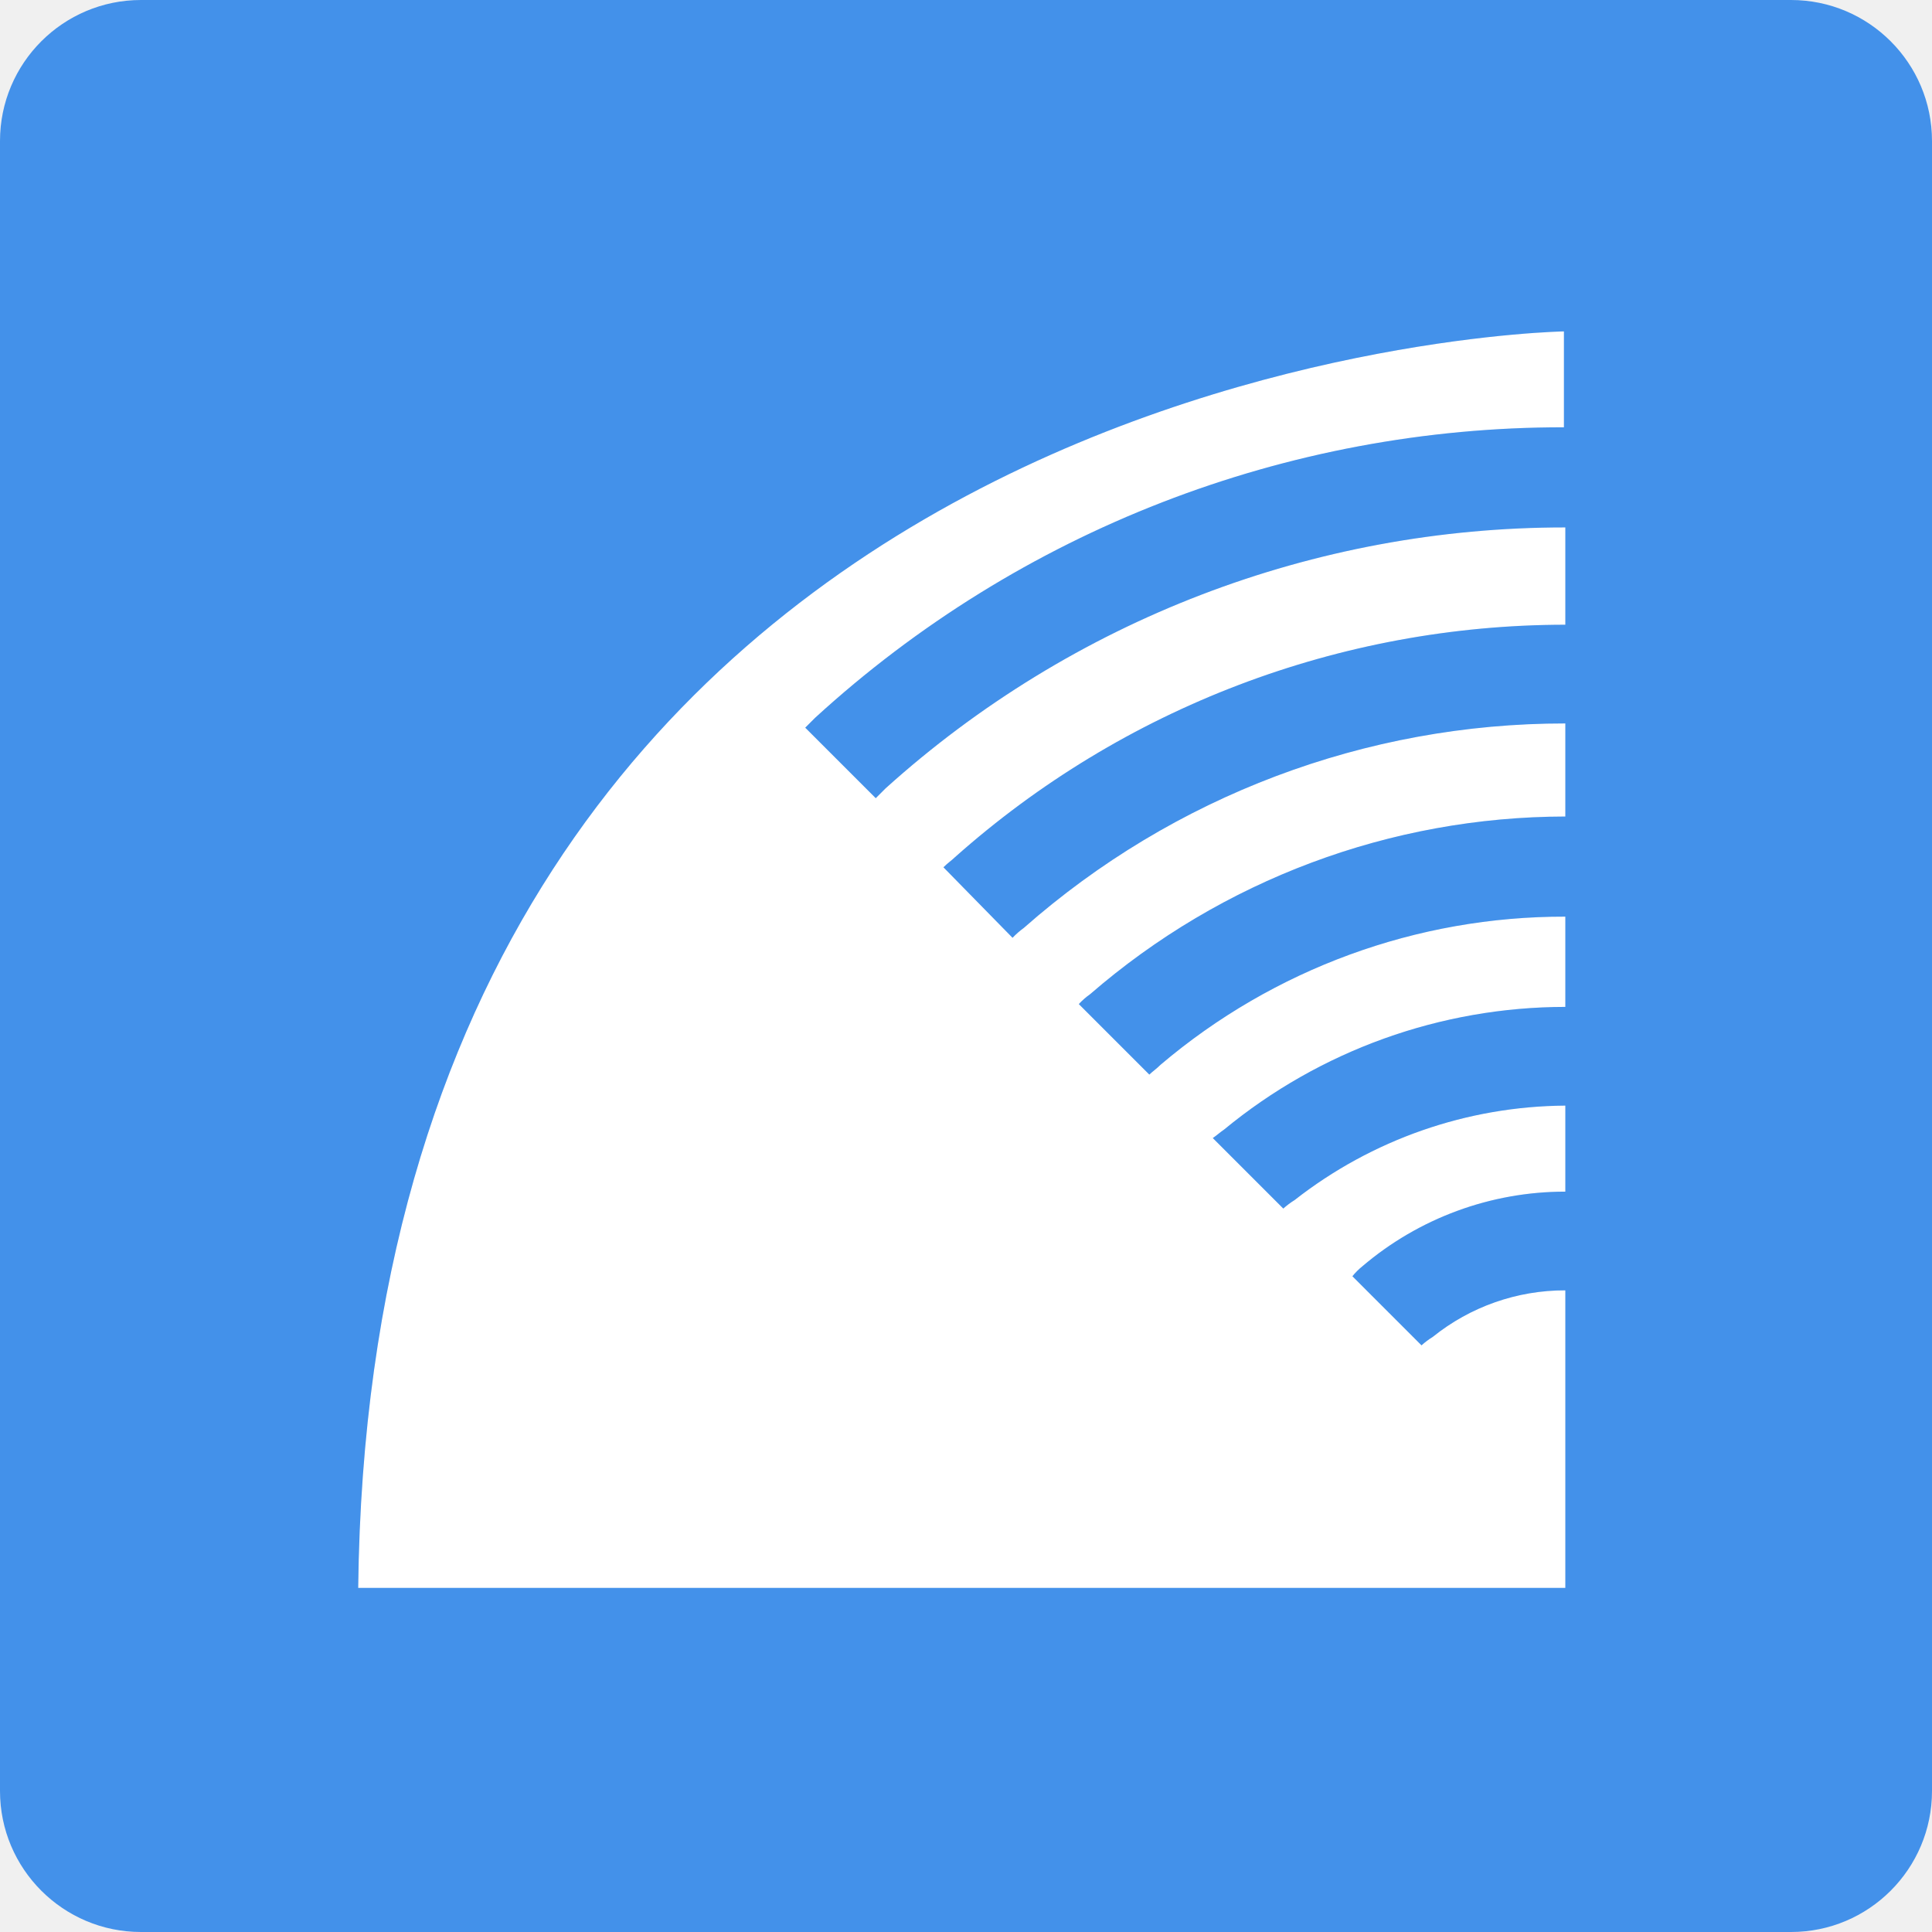
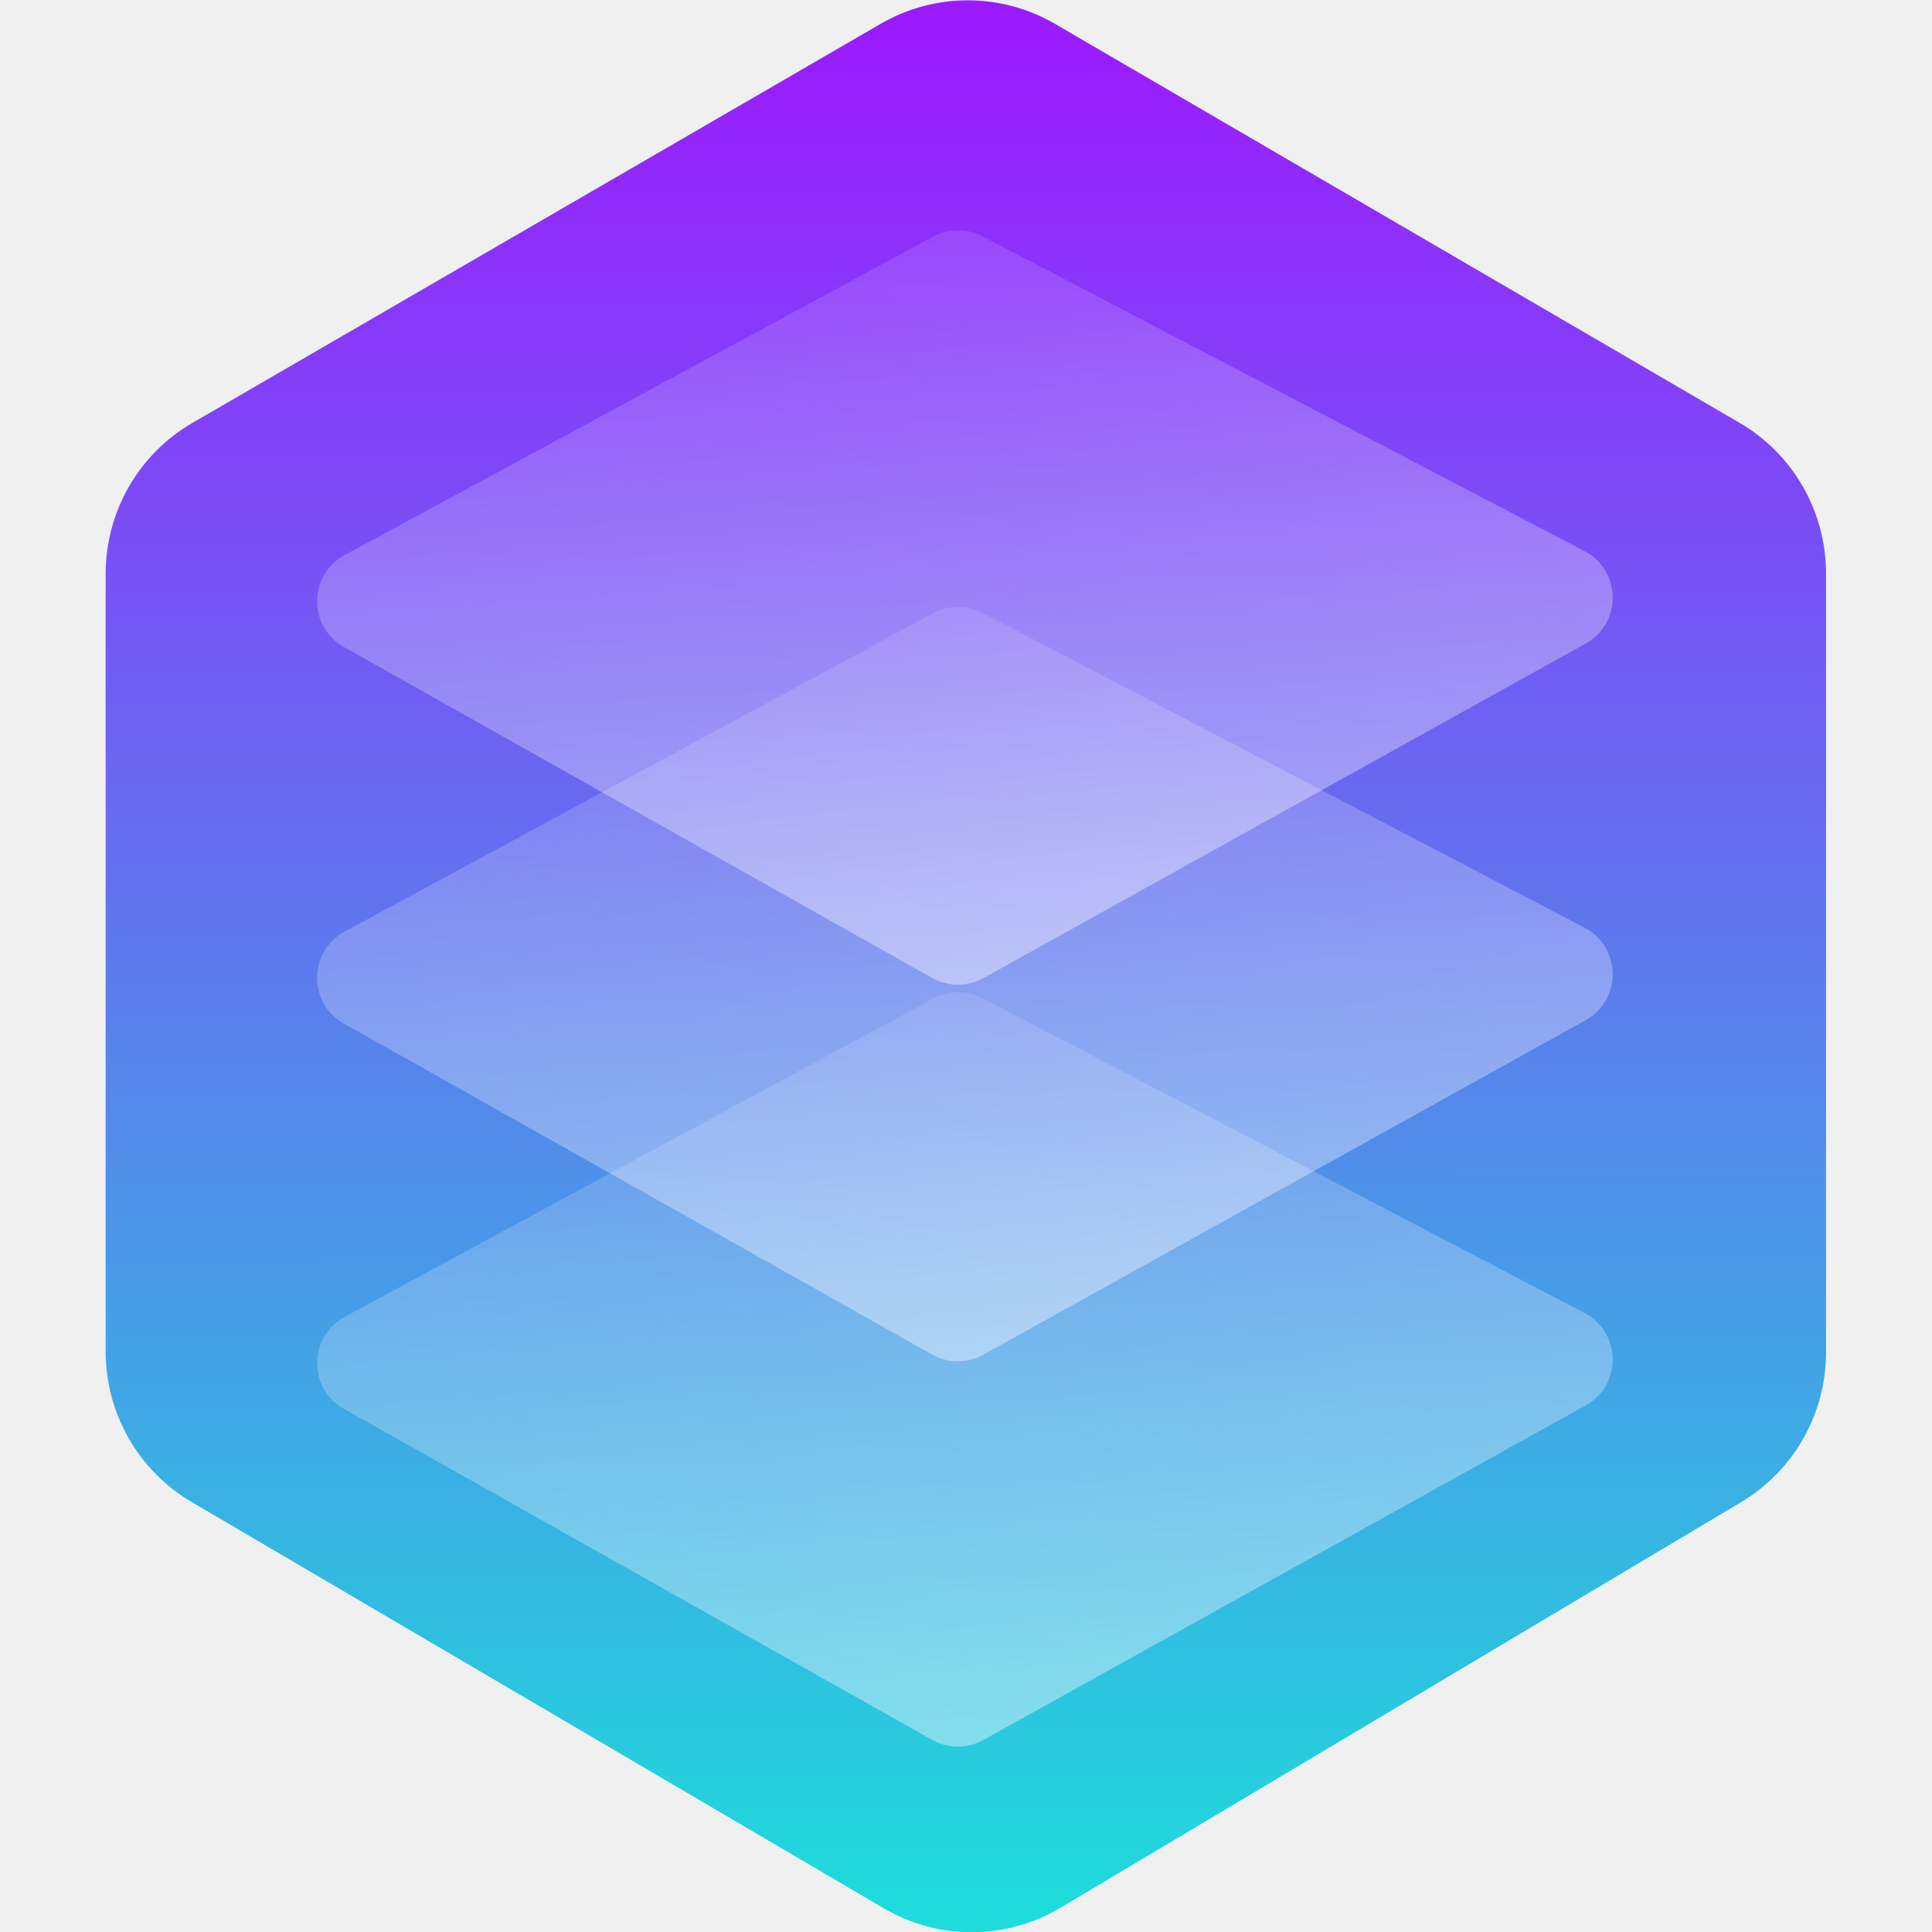
- <svg xmlns="http://www.w3.org/2000/svg" viewBox="0 0 137 137">
-   <defs>
-     <style>.cls-1{fill:#fff;}.cls-2{fill:#4391ea;}</style>
-   </defs>
-   <g id="Layer_2" data-name="Layer 2">
-     <g id="Layer_1-2" data-name="Layer 1">
-       <path class="cls-1" d="M62.1,56.6l-5-5,.7-.7a78.54,78.54,0,0,1,53.1-20.6V23.5s-84.5,1.4-85.5,89.1H111V91.5a14.94,14.94,0,0,0-9.4,3.3,5.55,5.55,0,0,0-.8.6l-4.9-4.9a4.62,4.62,0,0,1,.7-.7A22.18,22.18,0,0,1,111,84.5V78.4a31.49,31.49,0,0,0-19.2,6.7,5.55,5.55,0,0,0-.8.6l-5-5c.3-.2.5-.4.8-.6A38.09,38.09,0,0,1,111,71.4V65A44.21,44.21,0,0,0,82.3,75.5c-.3.3-.6.5-.8.7l-5-5a5,5,0,0,1,.8-.7A51.56,51.56,0,0,1,111,57.9V51.3A58,58,0,0,0,72.6,65.8a5.72,5.72,0,0,0-.8.7l-4.9-5c.3-.3.6-.5.8-.7A65.18,65.18,0,0,1,111,44.3V37.4A71.91,71.91,0,0,0,62.8,55.9Z" />
-       <path class="cls-2" d="M127,0H10A10,10,0,0,0,0,10V127a10,10,0,0,0,10,10H127a10,10,0,0,0,10-10V10A10,10,0,0,0,127,0ZM111,44.3A65.18,65.18,0,0,0,67.7,60.8c-.2.2-.5.4-.8.7l4.9,5a5.72,5.72,0,0,1,.8-.7A58,58,0,0,1,111,51.3v6.6A51.56,51.56,0,0,0,77.3,70.5a5,5,0,0,0-.8.7l5,5c.2-.2.5-.4.8-.7A44.21,44.21,0,0,1,111,65v6.4a38.09,38.09,0,0,0-24.2,8.7c-.3.2-.5.4-.8.6l5,5a5.55,5.55,0,0,1,.8-.6A31.49,31.49,0,0,1,111,78.4v6.1a22.18,22.18,0,0,0-14.4,5.3,4.62,4.62,0,0,0-.7.7l4.9,4.9a5.55,5.55,0,0,1,.8-.6,14.94,14.94,0,0,1,9.4-3.3v21.1H25.4c1-87.7,85.5-89.1,85.5-89.1v6.8A78.54,78.54,0,0,0,57.8,50.9l-.7.7,5,5,.7-.7A71.91,71.91,0,0,1,111,37.4Z" />
+ <svg xmlns="http://www.w3.org/2000/svg" width="137" height="137" viewBox="0 0 137 137" fill="none">
+   <g clip-path="url(#clip0_1569_329)">
+     <path d="M7.492 40.687C7.492 36.273 9.838 32.195 13.648 29.986L62.46 1.682C66.284 -0.535 70.999 -0.53 74.818 1.696L123.354 29.982C127.15 32.194 129.486 36.265 129.486 40.669V95.896C129.486 100.257 127.195 104.295 123.458 106.522L75.197 135.282C71.343 137.579 66.549 137.595 62.679 135.324L13.591 106.51C9.814 104.293 7.492 100.232 7.492 95.842V40.687Z" fill="url(#paint0_linear_1569_329)" />
+     <g filter="url(#filter0_b_1569_329)">
+       <path d="M66.097 123.374C67.225 124.009 68.602 124.012 69.733 123.384L112.441 99.662C115.033 98.222 114.986 94.477 112.358 93.103L69.669 70.777C68.571 70.203 67.259 70.212 66.169 70.802L24.442 93.383C21.863 94.779 21.833 98.469 24.389 99.907L66.097 123.374Z" fill="url(#paint1_linear_1569_329)" />
+     </g>
+     <g filter="url(#filter1_b_1569_329)">
+       <path d="M66.097 96.051C67.225 96.685 68.601 96.689 69.733 96.061L112.44 72.338C115.033 70.898 114.986 67.154 112.358 65.78L69.668 43.454C68.57 42.879 67.258 42.889 66.168 43.479L24.442 66.06C21.863 67.456 21.833 71.146 24.389 72.584L66.097 96.051Z" fill="url(#paint2_linear_1569_329)" />
+     </g>
+     <g filter="url(#filter2_b_1569_329)">
+       <path d="M66.097 69.349C67.225 69.983 68.602 69.987 69.733 69.359L112.441 45.637C115.033 44.197 114.986 40.452 112.358 39.078L69.669 16.752C68.571 16.177 67.259 16.187 66.169 16.777L24.442 39.358C21.863 40.754 21.833 44.444 24.389 45.882L66.097 69.349Z" fill="url(#paint3_linear_1569_329)" />
    </g>
  </g>
+   <defs>
+     <filter id="filter0_b_1569_329" x="-65.471" y="-17.608" width="267.789" height="229.422" filterUnits="userSpaceOnUse" color-interpolation-filters="sRGB">
+       <feFlood flood-opacity="0" result="BackgroundImageFix" />
+       <feGaussianBlur in="BackgroundImageFix" stdDeviation="43.98" />
+       <feComposite in2="SourceAlpha" operator="in" result="effect1_backgroundBlur_1569_329" />
+       <feBlend mode="normal" in="SourceGraphic" in2="effect1_backgroundBlur_1569_329" result="shape" />
+     </filter>
+     <filter id="filter1_b_1569_329" x="-65.471" y="-44.931" width="267.789" height="229.422" filterUnits="userSpaceOnUse" color-interpolation-filters="sRGB">
+       <feFlood flood-opacity="0" result="BackgroundImageFix" />
+       <feGaussianBlur in="BackgroundImageFix" stdDeviation="43.98" />
+       <feComposite in2="SourceAlpha" operator="in" result="effect1_backgroundBlur_1569_329" />
+       <feBlend mode="normal" in="SourceGraphic" in2="effect1_backgroundBlur_1569_329" result="shape" />
+     </filter>
+     <filter id="filter2_b_1569_329" x="-65.471" y="-71.633" width="267.789" height="229.422" filterUnits="userSpaceOnUse" color-interpolation-filters="sRGB">
+       <feFlood flood-opacity="0" result="BackgroundImageFix" />
+       <feGaussianBlur in="BackgroundImageFix" stdDeviation="43.98" />
+       <feComposite in2="SourceAlpha" operator="in" result="effect1_backgroundBlur_1569_329" />
+       <feBlend mode="normal" in="SourceGraphic" in2="effect1_backgroundBlur_1569_329" result="shape" />
+     </filter>
+     <linearGradient id="paint0_linear_1569_329" x1="68.797" y1="135.915" x2="68.76" y2="2.423" gradientUnits="userSpaceOnUse">
+       <stop stop-color="#1DDCDB" />
+       <stop offset="1" stop-color="#9B1BFF" />
+       <stop offset="1" stop-color="#9B1BFF" />
+     </linearGradient>
+     <linearGradient id="paint1_linear_1569_329" x1="68.597" y1="142.272" x2="56.916" y2="50.773" gradientUnits="userSpaceOnUse">
+       <stop stop-color="#FEF8FF" stop-opacity="0.53" />
+       <stop offset="1" stop-color="#FEF8FF" stop-opacity="0" />
+     </linearGradient>
+     <linearGradient id="paint2_linear_1569_329" x1="68.597" y1="114.949" x2="56.916" y2="23.45" gradientUnits="userSpaceOnUse">
+       <stop stop-color="#FEF8FF" stop-opacity="0.53" />
+       <stop offset="1" stop-color="#FEF8FF" stop-opacity="0" />
+     </linearGradient>
+     <linearGradient id="paint3_linear_1569_329" x1="68.597" y1="88.247" x2="56.916" y2="-3.252" gradientUnits="userSpaceOnUse">
+       <stop stop-color="#FEF8FF" stop-opacity="0.53" />
+       <stop offset="1" stop-color="#FEF8FF" stop-opacity="0" />
+     </linearGradient>
+     <clipPath id="clip0_1569_329">
+       <rect width="137" height="137" fill="white" />
+     </clipPath>
+   </defs>
</svg>
